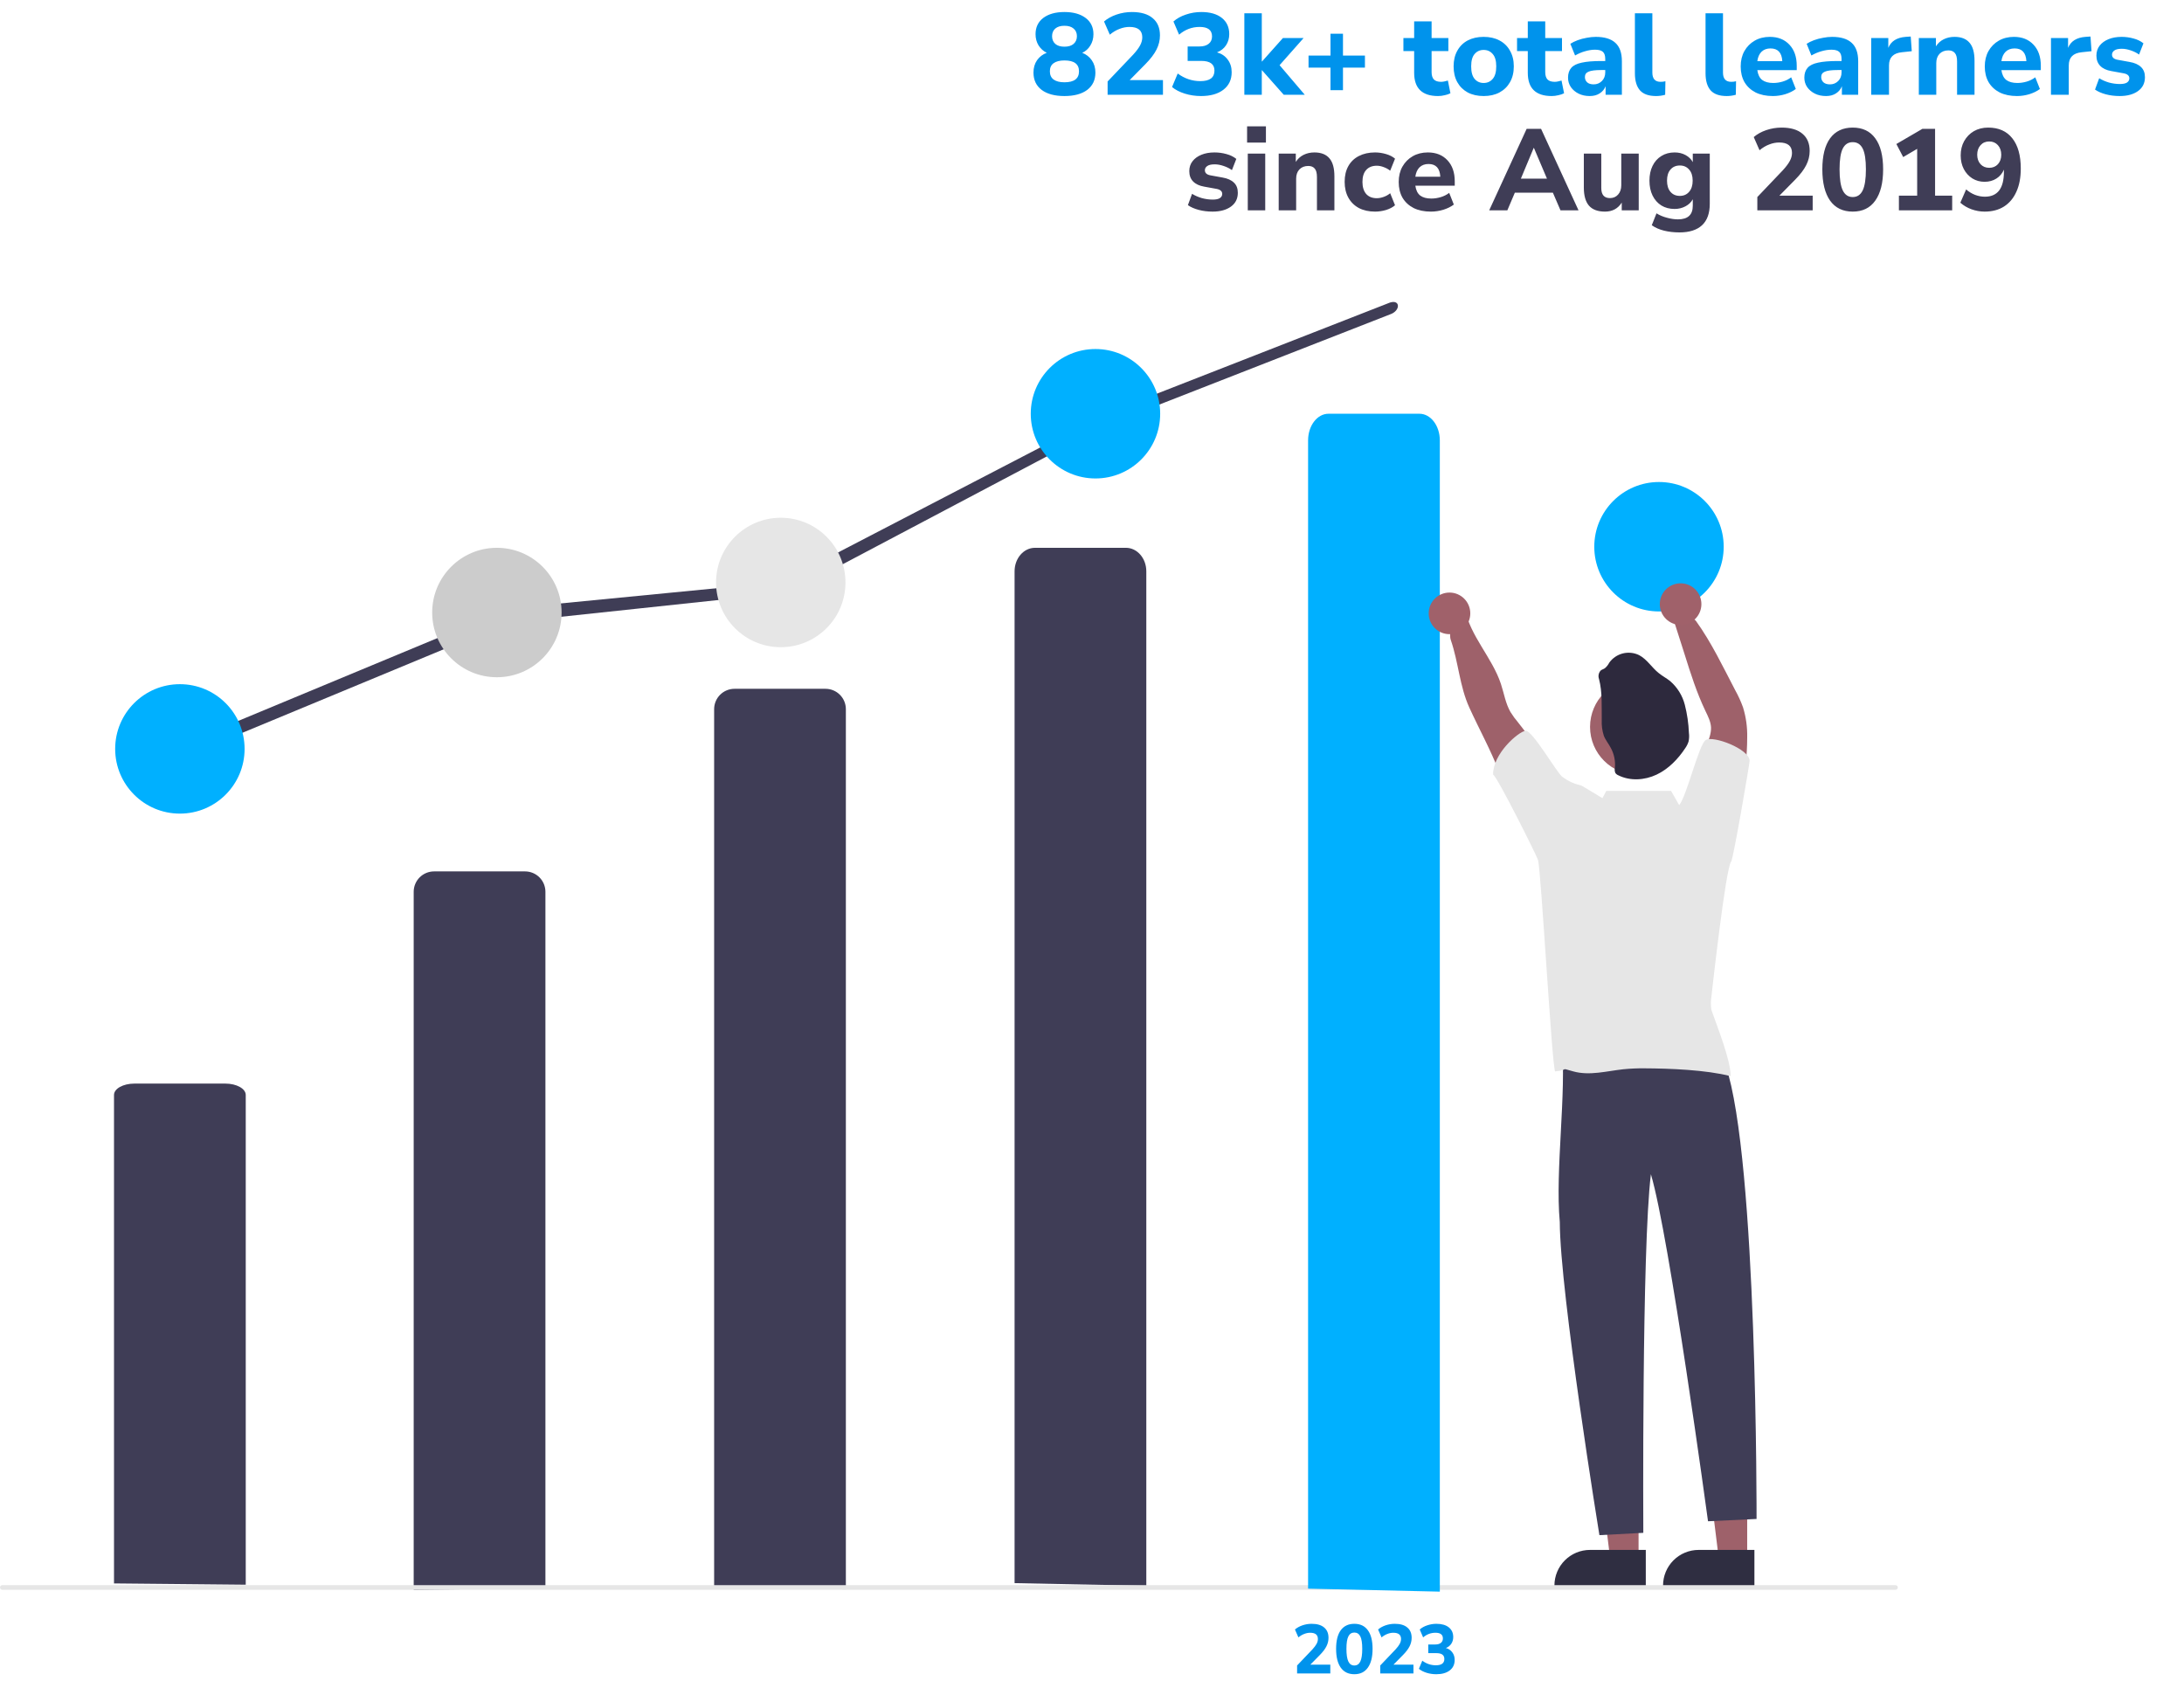
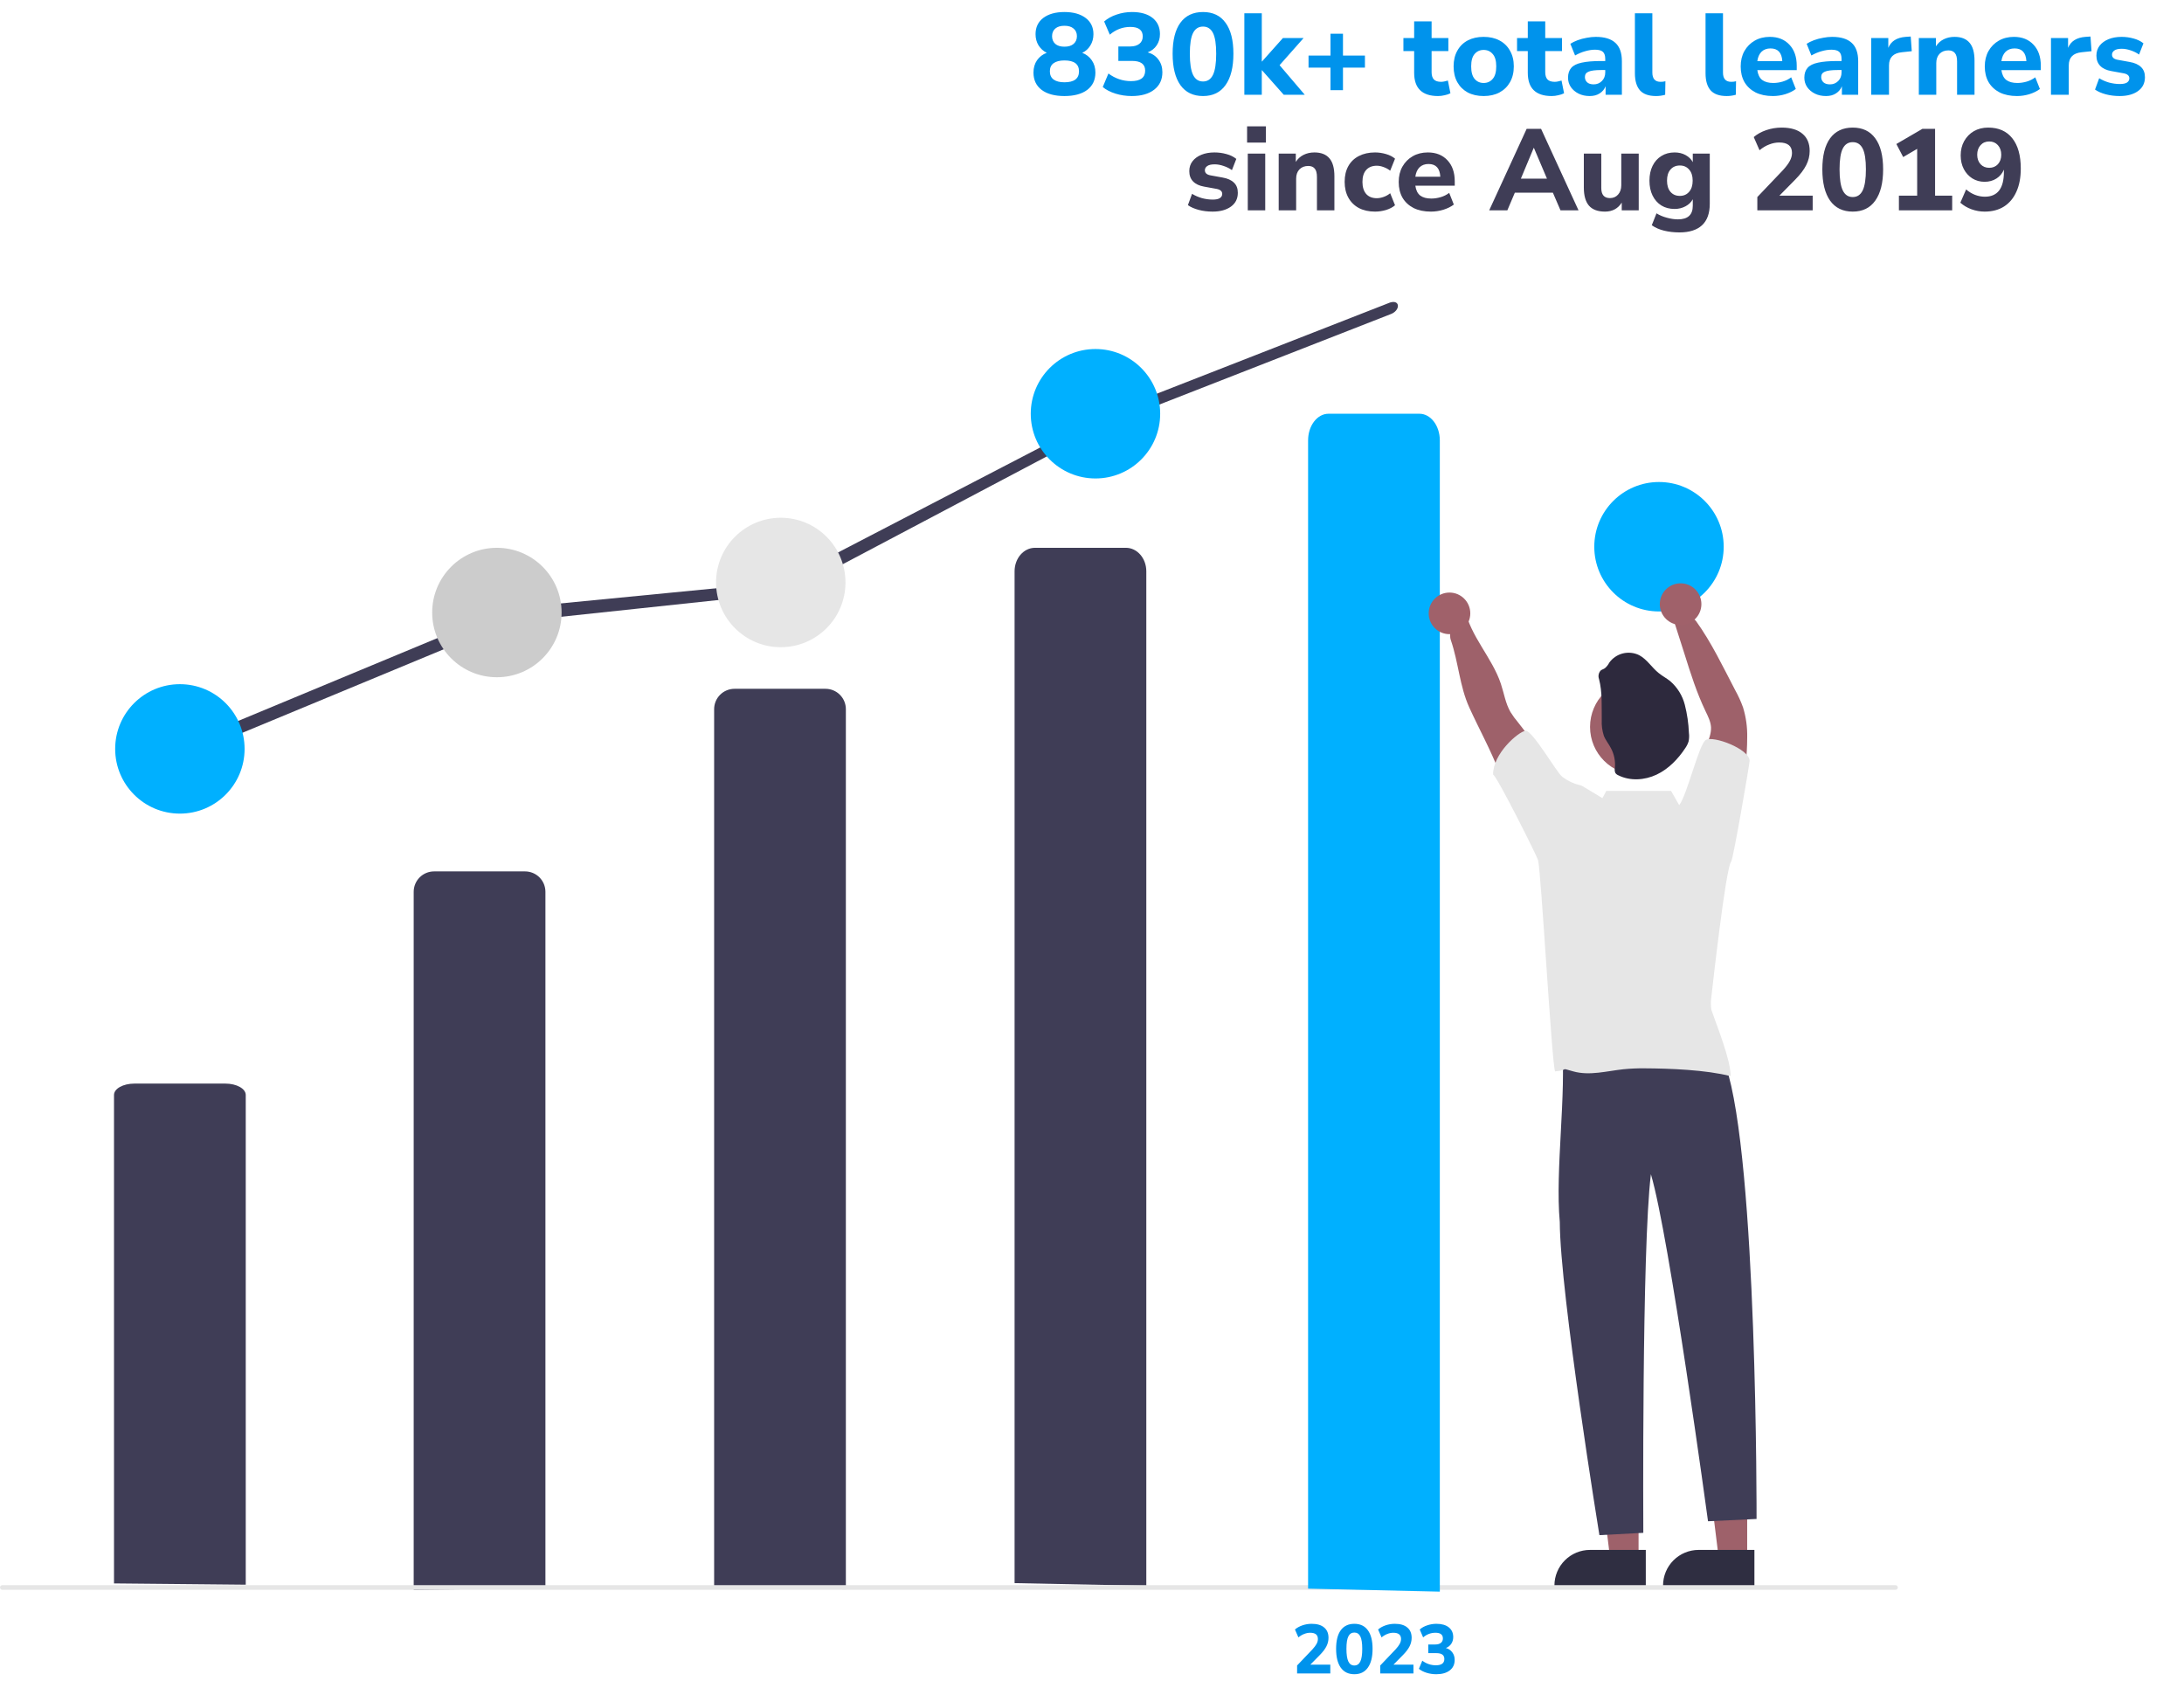
<svg xmlns="http://www.w3.org/2000/svg" width="945" height="733" viewBox="0 0 945 733" fill="none">
-   <path d="M460.574 41.55C456.374 41.55 453.091 40.667 450.724 38.9C448.358 37.1 447.174 34.6 447.174 31.4C447.174 29.333 447.691 27.55 448.724 26.05C449.791 24.55 451.191 23.483 452.924 22.85C451.458 22.117 450.274 21.05 449.374 19.65C448.508 18.217 448.074 16.6 448.074 14.8C448.074 11.8 449.191 9.45 451.424 7.75C453.691 6.05 456.741 5.2 460.574 5.2C464.408 5.2 467.458 6.05 469.724 7.75C471.991 9.45 473.124 11.8 473.124 14.8C473.124 16.633 472.674 18.267 471.774 19.7C470.908 21.133 469.741 22.183 468.274 22.85C470.008 23.517 471.391 24.6 472.424 26.1C473.458 27.6 473.974 29.367 473.974 31.4C473.974 34.6 472.791 37.1 470.424 38.9C468.058 40.667 464.774 41.55 460.574 41.55ZM460.574 20.2C462.274 20.2 463.591 19.8 464.524 19C465.491 18.167 465.974 17.05 465.974 15.65C465.974 14.25 465.491 13.15 464.524 12.35C463.591 11.55 462.274 11.15 460.574 11.15C458.874 11.15 457.558 11.55 456.624 12.35C455.691 13.15 455.224 14.25 455.224 15.65C455.224 17.05 455.691 18.167 456.624 19C457.558 19.8 458.874 20.2 460.574 20.2ZM460.574 35.6C464.774 35.6 466.874 34.017 466.874 30.85C466.874 27.717 464.774 26.15 460.574 26.15C458.541 26.15 456.974 26.55 455.874 27.35C454.808 28.117 454.274 29.283 454.274 30.85C454.274 32.417 454.808 33.6 455.874 34.4C456.974 35.2 458.541 35.6 460.574 35.6ZM479.255 41V35.25L490.305 23.65C491.705 22.117 492.705 20.783 493.305 19.65C493.938 18.483 494.255 17.317 494.255 16.15C494.255 13.15 492.405 11.65 488.705 11.65C487.271 11.65 485.838 11.933 484.405 12.5C482.971 13.033 481.571 13.867 480.205 15L477.705 9.3C479.171 8.033 480.971 7.033 483.105 6.3C485.271 5.567 487.488 5.2 489.755 5.2C493.688 5.2 496.688 6.083 498.755 7.85C500.855 9.583 501.905 12.067 501.905 15.3C501.905 17.433 501.405 19.483 500.405 21.45C499.438 23.383 497.838 25.483 495.605 27.75L488.805 34.65H503.205V41H479.255ZM519.685 41.55C517.218 41.55 514.868 41.2 512.635 40.5C510.402 39.8 508.568 38.85 507.135 37.65L509.585 31.8C512.552 34 515.818 35.1 519.385 35.1C523.452 35.1 525.485 33.583 525.485 30.55C525.485 27.75 523.585 26.35 519.785 26.35H513.885V20.1H519.035C520.702 20.1 522.018 19.717 522.985 18.95C523.952 18.183 524.435 17.117 524.435 15.75C524.435 13.017 522.652 11.65 519.085 11.65C515.752 11.65 512.785 12.767 510.185 15L507.735 9.3C509.202 8 511.002 7 513.135 6.3C515.268 5.567 517.485 5.2 519.785 5.2C523.585 5.2 526.552 6.05 528.685 7.75C530.818 9.45 531.885 11.783 531.885 14.75C531.885 16.583 531.418 18.2 530.485 19.6C529.552 21 528.252 22.017 526.585 22.65C528.585 23.217 530.135 24.267 531.235 25.8C532.368 27.3 532.935 29.117 532.935 31.25C532.935 34.45 531.752 36.967 529.385 38.8C527.018 40.633 523.785 41.55 519.685 41.55ZM538.416 41V5.75H545.966V26.6H546.066L555.116 16.45H564.066L553.666 28.2L564.566 41H555.466L546.066 30.4H545.966V41H538.416ZM575.696 39V29.25H566.196V24.05H575.696V14.6H581.096V24.05H590.596V29.25H581.096V39H575.696ZM622.243 41.55C615.343 41.55 611.893 38.2 611.893 31.5V22.1H607.243V16.45H611.893V9.25H619.443V16.45H626.693V22.1H619.443V31.2C619.443 32.6 619.76 33.65 620.393 34.35C621.06 35.05 622.11 35.4 623.543 35.4C623.976 35.4 624.426 35.35 624.893 35.25C625.393 35.15 625.926 35.017 626.493 34.85L627.593 40.35C626.893 40.717 626.06 41 625.093 41.2C624.126 41.433 623.176 41.55 622.243 41.55ZM641.964 41.55C639.33 41.55 637.03 41.033 635.064 40C633.13 38.933 631.63 37.45 630.564 35.55C629.497 33.617 628.964 31.333 628.964 28.7C628.964 26.1 629.497 23.85 630.564 21.95C631.63 20.017 633.13 18.533 635.064 17.5C637.03 16.467 639.33 15.95 641.964 15.95C644.597 15.95 646.88 16.467 648.814 17.5C650.78 18.533 652.297 20.017 653.364 21.95C654.464 23.85 655.014 26.1 655.014 28.7C655.014 31.333 654.464 33.617 653.364 35.55C652.297 37.45 650.78 38.933 648.814 40C646.88 41.033 644.597 41.55 641.964 41.55ZM641.964 35.9C643.564 35.9 644.864 35.317 645.864 34.15C646.897 32.983 647.414 31.167 647.414 28.7C647.414 26.267 646.897 24.483 645.864 23.35C644.864 22.183 643.564 21.6 641.964 21.6C640.364 21.6 639.064 22.183 638.064 23.35C637.064 24.483 636.564 26.267 636.564 28.7C636.564 31.167 637.064 32.983 638.064 34.15C639.064 35.317 640.364 35.9 641.964 35.9ZM671.413 41.55C664.513 41.55 661.063 38.2 661.063 31.5V22.1H656.413V16.45H661.063V9.25H668.613V16.45H675.863V22.1H668.613V31.2C668.613 32.6 668.93 33.65 669.563 34.35C670.23 35.05 671.28 35.4 672.713 35.4C673.146 35.4 673.596 35.35 674.063 35.25C674.563 35.15 675.096 35.017 675.663 34.85L676.763 40.35C676.063 40.717 675.23 41 674.263 41.2C673.296 41.433 672.346 41.55 671.413 41.55ZM687.878 41.55C686.044 41.55 684.428 41.2 683.028 40.5C681.628 39.8 680.511 38.85 679.678 37.65C678.878 36.45 678.478 35.1 678.478 33.6C678.478 31.833 678.944 30.417 679.878 29.35C680.811 28.283 682.328 27.533 684.428 27.1C686.528 26.633 689.311 26.4 692.778 26.4H694.578V25.55C694.578 24.083 694.244 23.05 693.578 22.45C692.911 21.817 691.778 21.5 690.178 21.5C688.844 21.5 687.428 21.717 685.928 22.15C684.461 22.55 682.994 23.167 681.528 24L679.478 18.95C680.344 18.383 681.394 17.867 682.628 17.4C683.894 16.933 685.211 16.583 686.578 16.35C687.944 16.083 689.244 15.95 690.478 15.95C694.278 15.95 697.111 16.817 698.978 18.55C700.844 20.25 701.778 22.9 701.778 26.5V41H694.728V37.3C694.228 38.6 693.378 39.633 692.178 40.4C691.011 41.167 689.578 41.55 687.878 41.55ZM689.578 36.5C690.978 36.5 692.161 36.017 693.128 35.05C694.094 34.083 694.578 32.833 694.578 31.3V30.3H692.828C690.261 30.3 688.444 30.533 687.378 31C686.311 31.433 685.778 32.2 685.778 33.3C685.778 34.233 686.094 35 686.728 35.6C687.394 36.2 688.344 36.5 689.578 36.5ZM716.56 41.55C713.393 41.55 711.076 40.733 709.61 39.1C708.143 37.433 707.41 34.967 707.41 31.7V5.75H714.96V31.4C714.96 34.067 716.143 35.4 718.51 35.4C718.876 35.4 719.226 35.383 719.56 35.35C719.926 35.317 720.276 35.25 720.61 35.15L720.51 41C719.243 41.367 717.926 41.55 716.56 41.55ZM747.126 41.55C743.96 41.55 741.643 40.733 740.176 39.1C738.71 37.433 737.976 34.967 737.976 31.7V5.75H745.526V31.4C745.526 34.067 746.71 35.4 749.076 35.4C749.443 35.4 749.793 35.383 750.126 35.35C750.493 35.317 750.843 35.25 751.176 35.15L751.076 41C749.81 41.367 748.493 41.55 747.126 41.55ZM767.132 41.55C764.232 41.55 761.732 41.033 759.632 40C757.566 38.933 755.966 37.45 754.832 35.55C753.732 33.617 753.182 31.35 753.182 28.75C753.182 26.217 753.716 24 754.782 22.1C755.882 20.167 757.366 18.667 759.232 17.6C761.132 16.5 763.316 15.95 765.782 15.95C769.349 15.95 772.182 17.083 774.282 19.35C776.382 21.583 777.432 24.617 777.432 28.45V30.35H760.382C760.649 32.283 761.349 33.7 762.482 34.6C763.649 35.467 765.249 35.9 767.282 35.9C768.616 35.9 769.966 35.7 771.332 35.3C772.699 34.9 773.932 34.283 775.032 33.45L777.032 38.5C775.799 39.433 774.282 40.183 772.482 40.75C770.716 41.283 768.932 41.55 767.132 41.55ZM766.082 20.95C764.482 20.95 763.182 21.433 762.182 22.4C761.216 23.367 760.616 24.717 760.382 26.45H771.182C770.982 22.783 769.282 20.95 766.082 20.95ZM790.124 41.55C788.29 41.55 786.674 41.2 785.274 40.5C783.874 39.8 782.757 38.85 781.924 37.65C781.124 36.45 780.724 35.1 780.724 33.6C780.724 31.833 781.19 30.417 782.124 29.35C783.057 28.283 784.574 27.533 786.674 27.1C788.774 26.633 791.557 26.4 795.024 26.4H796.824V25.55C796.824 24.083 796.49 23.05 795.824 22.45C795.157 21.817 794.024 21.5 792.424 21.5C791.09 21.5 789.674 21.717 788.174 22.15C786.707 22.55 785.24 23.167 783.774 24L781.724 18.95C782.59 18.383 783.64 17.867 784.874 17.4C786.14 16.933 787.457 16.583 788.824 16.35C790.19 16.083 791.49 15.95 792.724 15.95C796.524 15.95 799.357 16.817 801.224 18.55C803.09 20.25 804.024 22.9 804.024 26.5V41H796.974V37.3C796.474 38.6 795.624 39.633 794.424 40.4C793.257 41.167 791.824 41.55 790.124 41.55ZM791.824 36.5C793.224 36.5 794.407 36.017 795.374 35.05C796.34 34.083 796.824 32.833 796.824 31.3V30.3H795.074C792.507 30.3 790.69 30.533 789.624 31C788.557 31.433 788.024 32.2 788.024 33.3C788.024 34.233 788.34 35 788.974 35.6C789.64 36.2 790.59 36.5 791.824 36.5ZM809.656 41V16.45H817.056V20.7C818.223 17.833 820.723 16.25 824.556 15.95L826.756 15.8L827.206 22.15L822.956 22.6C819.223 22.967 817.356 24.867 817.356 28.3V41H809.656ZM830.261 41V16.45H837.661V20.05C838.495 18.717 839.611 17.7 841.011 17C842.411 16.3 843.978 15.95 845.711 15.95C848.611 15.95 850.778 16.8 852.211 18.5C853.645 20.167 854.361 22.75 854.361 26.25V41H846.811V26.6C846.811 24.9 846.495 23.683 845.861 22.95C845.228 22.183 844.295 21.8 843.061 21.8C841.461 21.8 840.178 22.3 839.211 23.3C838.278 24.3 837.811 25.633 837.811 27.3V41H830.261ZM872.748 41.55C869.848 41.55 867.348 41.033 865.248 40C863.181 38.933 861.581 37.45 860.448 35.55C859.348 33.617 858.798 31.35 858.798 28.75C858.798 26.217 859.331 24 860.398 22.1C861.498 20.167 862.981 18.667 864.848 17.6C866.748 16.5 868.931 15.95 871.398 15.95C874.964 15.95 877.798 17.083 879.898 19.35C881.998 21.583 883.048 24.617 883.048 28.45V30.35H865.998C866.264 32.283 866.964 33.7 868.098 34.6C869.264 35.467 870.864 35.9 872.898 35.9C874.231 35.9 875.581 35.7 876.948 35.3C878.314 34.9 879.548 34.283 880.648 33.45L882.648 38.5C881.414 39.433 879.898 40.183 878.098 40.75C876.331 41.283 874.548 41.55 872.748 41.55ZM871.698 20.95C870.098 20.95 868.798 21.433 867.798 22.4C866.831 23.367 866.231 24.717 865.998 26.45H876.798C876.598 22.783 874.898 20.95 871.698 20.95ZM887.439 41V16.45H894.839V20.7C896.006 17.833 898.506 16.25 902.339 15.95L904.539 15.8L904.989 22.15L900.739 22.6C897.006 22.967 895.139 24.867 895.139 28.3V41H887.439ZM917.2 41.55C915.034 41.55 913.017 41.3 911.15 40.8C909.284 40.3 907.734 39.617 906.5 38.75L908.3 33.85C909.534 34.617 910.934 35.233 912.5 35.7C914.1 36.133 915.684 36.35 917.25 36.35C918.65 36.35 919.684 36.133 920.35 35.7C921.017 35.233 921.35 34.633 921.35 33.9C921.35 32.733 920.5 32 918.8 31.7L913.55 30.75C911.45 30.383 909.85 29.633 908.75 28.5C907.65 27.367 907.1 25.883 907.1 24.05C907.1 22.383 907.567 20.95 908.5 19.75C909.434 18.55 910.717 17.617 912.35 16.95C913.984 16.283 915.867 15.95 918 15.95C919.767 15.95 921.484 16.183 923.15 16.65C924.817 17.083 926.25 17.783 927.45 18.75L925.55 23.6C924.55 22.867 923.35 22.267 921.95 21.8C920.584 21.333 919.3 21.1 918.1 21.1C916.6 21.1 915.517 21.35 914.85 21.85C914.184 22.317 913.85 22.917 913.85 23.65C913.85 24.817 914.634 25.55 916.2 25.85L921.45 26.8C923.617 27.167 925.267 27.9 926.4 29C927.534 30.067 928.1 31.533 928.1 33.4C928.1 35.967 927.1 37.967 925.1 39.4C923.1 40.833 920.467 41.55 917.2 41.55Z" fill="#0093EC" />
+   <path d="M460.574 41.55C456.374 41.55 453.091 40.667 450.724 38.9C448.358 37.1 447.174 34.6 447.174 31.4C447.174 29.333 447.691 27.55 448.724 26.05C449.791 24.55 451.191 23.483 452.924 22.85C451.458 22.117 450.274 21.05 449.374 19.65C448.508 18.217 448.074 16.6 448.074 14.8C448.074 11.8 449.191 9.45 451.424 7.75C453.691 6.05 456.741 5.2 460.574 5.2C464.408 5.2 467.458 6.05 469.724 7.75C471.991 9.45 473.124 11.8 473.124 14.8C473.124 16.633 472.674 18.267 471.774 19.7C470.908 21.133 469.741 22.183 468.274 22.85C470.008 23.517 471.391 24.6 472.424 26.1C473.458 27.6 473.974 29.367 473.974 31.4C473.974 34.6 472.791 37.1 470.424 38.9C468.058 40.667 464.774 41.55 460.574 41.55ZM460.574 20.2C462.274 20.2 463.591 19.8 464.524 19C465.491 18.167 465.974 17.05 465.974 15.65C465.974 14.25 465.491 13.15 464.524 12.35C463.591 11.55 462.274 11.15 460.574 11.15C458.874 11.15 457.558 11.55 456.624 12.35C455.691 13.15 455.224 14.25 455.224 15.65C455.224 17.05 455.691 18.167 456.624 19C457.558 19.8 458.874 20.2 460.574 20.2ZM460.574 35.6C464.774 35.6 466.874 34.017 466.874 30.85C466.874 27.717 464.774 26.15 460.574 26.15C458.541 26.15 456.974 26.55 455.874 27.35C454.808 28.117 454.274 29.283 454.274 30.85C454.274 32.417 454.808 33.6 455.874 34.4C456.974 35.2 458.541 35.6 460.574 35.6ZM489.705 41.55C487.238 41.55 484.888 41.2 482.655 40.5C480.421 39.8 478.588 38.85 477.155 37.65L479.605 31.8C482.571 34 485.838 35.1 489.405 35.1C493.471 35.1 495.505 33.583 495.505 30.55C495.505 27.75 493.605 26.35 489.805 26.35H483.905V20.1H489.055C490.721 20.1 492.038 19.717 493.005 18.95C493.971 18.183 494.455 17.117 494.455 15.75C494.455 13.017 492.671 11.65 489.105 11.65C485.771 11.65 482.805 12.767 480.205 15L477.755 9.3C479.221 8 481.021 7 483.155 6.3C485.288 5.567 487.505 5.2 489.805 5.2C493.605 5.2 496.571 6.05 498.705 7.75C500.838 9.45 501.905 11.783 501.905 14.75C501.905 16.583 501.438 18.2 500.505 19.6C499.571 21 498.271 22.017 496.605 22.65C498.605 23.217 500.155 24.267 501.255 25.8C502.388 27.3 502.955 29.117 502.955 31.25C502.955 34.45 501.771 36.967 499.405 38.8C497.038 40.633 493.805 41.55 489.705 41.55ZM520.535 41.55C516.268 41.55 513.002 39.967 510.735 36.8C508.502 33.633 507.385 29.117 507.385 23.25C507.385 17.383 508.502 12.917 510.735 9.85C513.002 6.75 516.268 5.2 520.535 5.2C524.802 5.2 528.052 6.75 530.285 9.85C532.552 12.917 533.685 17.383 533.685 23.25C533.685 29.117 532.552 33.633 530.285 36.8C528.052 39.967 524.802 41.55 520.535 41.55ZM520.535 35.25C522.468 35.25 523.902 34.3 524.835 32.4C525.768 30.467 526.235 27.417 526.235 23.25C526.235 19.083 525.768 16.083 524.835 14.25C523.902 12.417 522.468 11.5 520.535 11.5C518.602 11.5 517.168 12.417 516.235 14.25C515.302 16.083 514.835 19.083 514.835 23.25C514.835 27.417 515.302 30.467 516.235 32.4C517.168 34.3 518.602 35.25 520.535 35.25ZM538.416 41V5.75H545.966V26.6H546.066L555.116 16.45H564.066L553.666 28.2L564.566 41H555.466L546.066 30.4H545.966V41H538.416ZM575.696 39V29.25H566.196V24.05H575.696V14.6H581.096V24.05H590.596V29.25H581.096V39H575.696ZM622.243 41.55C615.343 41.55 611.893 38.2 611.893 31.5V22.1H607.243V16.45H611.893V9.25H619.443V16.45H626.693V22.1H619.443V31.2C619.443 32.6 619.76 33.65 620.393 34.35C621.06 35.05 622.11 35.4 623.543 35.4C623.976 35.4 624.426 35.35 624.893 35.25C625.393 35.15 625.926 35.017 626.493 34.85L627.593 40.35C626.893 40.717 626.06 41 625.093 41.2C624.126 41.433 623.176 41.55 622.243 41.55ZM641.964 41.55C639.33 41.55 637.03 41.033 635.064 40C633.13 38.933 631.63 37.45 630.564 35.55C629.497 33.617 628.964 31.333 628.964 28.7C628.964 26.1 629.497 23.85 630.564 21.95C631.63 20.017 633.13 18.533 635.064 17.5C637.03 16.467 639.33 15.95 641.964 15.95C644.597 15.95 646.88 16.467 648.814 17.5C650.78 18.533 652.297 20.017 653.364 21.95C654.464 23.85 655.014 26.1 655.014 28.7C655.014 31.333 654.464 33.617 653.364 35.55C652.297 37.45 650.78 38.933 648.814 40C646.88 41.033 644.597 41.55 641.964 41.55ZM641.964 35.9C643.564 35.9 644.864 35.317 645.864 34.15C646.897 32.983 647.414 31.167 647.414 28.7C647.414 26.267 646.897 24.483 645.864 23.35C644.864 22.183 643.564 21.6 641.964 21.6C640.364 21.6 639.064 22.183 638.064 23.35C637.064 24.483 636.564 26.267 636.564 28.7C636.564 31.167 637.064 32.983 638.064 34.15C639.064 35.317 640.364 35.9 641.964 35.9ZM671.413 41.55C664.513 41.55 661.063 38.2 661.063 31.5V22.1H656.413V16.45H661.063V9.25H668.613V16.45H675.863V22.1H668.613V31.2C668.613 32.6 668.93 33.65 669.563 34.35C670.23 35.05 671.28 35.4 672.713 35.4C673.146 35.4 673.596 35.35 674.063 35.25C674.563 35.15 675.096 35.017 675.663 34.85L676.763 40.35C676.063 40.717 675.23 41 674.263 41.2C673.296 41.433 672.346 41.55 671.413 41.55ZM687.878 41.55C686.044 41.55 684.428 41.2 683.028 40.5C681.628 39.8 680.511 38.85 679.678 37.65C678.878 36.45 678.478 35.1 678.478 33.6C678.478 31.833 678.944 30.417 679.878 29.35C680.811 28.283 682.328 27.533 684.428 27.1C686.528 26.633 689.311 26.4 692.778 26.4H694.578V25.55C694.578 24.083 694.244 23.05 693.578 22.45C692.911 21.817 691.778 21.5 690.178 21.5C688.844 21.5 687.428 21.717 685.928 22.15C684.461 22.55 682.994 23.167 681.528 24L679.478 18.95C680.344 18.383 681.394 17.867 682.628 17.4C683.894 16.933 685.211 16.583 686.578 16.35C687.944 16.083 689.244 15.95 690.478 15.95C694.278 15.95 697.111 16.817 698.978 18.55C700.844 20.25 701.778 22.9 701.778 26.5V41H694.728V37.3C694.228 38.6 693.378 39.633 692.178 40.4C691.011 41.167 689.578 41.55 687.878 41.55ZM689.578 36.5C690.978 36.5 692.161 36.017 693.128 35.05C694.094 34.083 694.578 32.833 694.578 31.3V30.3H692.828C690.261 30.3 688.444 30.533 687.378 31C686.311 31.433 685.778 32.2 685.778 33.3C685.778 34.233 686.094 35 686.728 35.6C687.394 36.2 688.344 36.5 689.578 36.5ZM716.56 41.55C713.393 41.55 711.076 40.733 709.61 39.1C708.143 37.433 707.41 34.967 707.41 31.7V5.75H714.96V31.4C714.96 34.067 716.143 35.4 718.51 35.4C718.876 35.4 719.226 35.383 719.56 35.35C719.926 35.317 720.276 35.25 720.61 35.15L720.51 41C719.243 41.367 717.926 41.55 716.56 41.55ZM747.126 41.55C743.96 41.55 741.643 40.733 740.176 39.1C738.71 37.433 737.976 34.967 737.976 31.7V5.75H745.526V31.4C745.526 34.067 746.71 35.4 749.076 35.4C749.443 35.4 749.793 35.383 750.126 35.35C750.493 35.317 750.843 35.25 751.176 35.15L751.076 41C749.81 41.367 748.493 41.55 747.126 41.55ZM767.132 41.55C764.232 41.55 761.732 41.033 759.632 40C757.566 38.933 755.966 37.45 754.832 35.55C753.732 33.617 753.182 31.35 753.182 28.75C753.182 26.217 753.716 24 754.782 22.1C755.882 20.167 757.366 18.667 759.232 17.6C761.132 16.5 763.316 15.95 765.782 15.95C769.349 15.95 772.182 17.083 774.282 19.35C776.382 21.583 777.432 24.617 777.432 28.45V30.35H760.382C760.649 32.283 761.349 33.7 762.482 34.6C763.649 35.467 765.249 35.9 767.282 35.9C768.616 35.9 769.966 35.7 771.332 35.3C772.699 34.9 773.932 34.283 775.032 33.45L777.032 38.5C775.799 39.433 774.282 40.183 772.482 40.75C770.716 41.283 768.932 41.55 767.132 41.55ZM766.082 20.95C764.482 20.95 763.182 21.433 762.182 22.4C761.216 23.367 760.616 24.717 760.382 26.45H771.182C770.982 22.783 769.282 20.95 766.082 20.95ZM790.124 41.55C788.29 41.55 786.674 41.2 785.274 40.5C783.874 39.8 782.757 38.85 781.924 37.65C781.124 36.45 780.724 35.1 780.724 33.6C780.724 31.833 781.19 30.417 782.124 29.35C783.057 28.283 784.574 27.533 786.674 27.1C788.774 26.633 791.557 26.4 795.024 26.4H796.824V25.55C796.824 24.083 796.49 23.05 795.824 22.45C795.157 21.817 794.024 21.5 792.424 21.5C791.09 21.5 789.674 21.717 788.174 22.15C786.707 22.55 785.24 23.167 783.774 24L781.724 18.95C782.59 18.383 783.64 17.867 784.874 17.4C786.14 16.933 787.457 16.583 788.824 16.35C790.19 16.083 791.49 15.95 792.724 15.95C796.524 15.95 799.357 16.817 801.224 18.55C803.09 20.25 804.024 22.9 804.024 26.5V41H796.974V37.3C796.474 38.6 795.624 39.633 794.424 40.4C793.257 41.167 791.824 41.55 790.124 41.55ZM791.824 36.5C793.224 36.5 794.407 36.017 795.374 35.05C796.34 34.083 796.824 32.833 796.824 31.3V30.3H795.074C792.507 30.3 790.69 30.533 789.624 31C788.557 31.433 788.024 32.2 788.024 33.3C788.024 34.233 788.34 35 788.974 35.6C789.64 36.2 790.59 36.5 791.824 36.5ZM809.656 41V16.45H817.056V20.7C818.223 17.833 820.723 16.25 824.556 15.95L826.756 15.8L827.206 22.15L822.956 22.6C819.223 22.967 817.356 24.867 817.356 28.3V41H809.656ZM830.261 41V16.45H837.661V20.05C838.495 18.717 839.611 17.7 841.011 17C842.411 16.3 843.978 15.95 845.711 15.95C848.611 15.95 850.778 16.8 852.211 18.5C853.645 20.167 854.361 22.75 854.361 26.25V41H846.811V26.6C846.811 24.9 846.495 23.683 845.861 22.95C845.228 22.183 844.295 21.8 843.061 21.8C841.461 21.8 840.178 22.3 839.211 23.3C838.278 24.3 837.811 25.633 837.811 27.3V41H830.261ZM872.748 41.55C869.848 41.55 867.348 41.033 865.248 40C863.181 38.933 861.581 37.45 860.448 35.55C859.348 33.617 858.798 31.35 858.798 28.75C858.798 26.217 859.331 24 860.398 22.1C861.498 20.167 862.981 18.667 864.848 17.6C866.748 16.5 868.931 15.95 871.398 15.95C874.964 15.95 877.798 17.083 879.898 19.35C881.998 21.583 883.048 24.617 883.048 28.45V30.35H865.998C866.264 32.283 866.964 33.7 868.098 34.6C869.264 35.467 870.864 35.9 872.898 35.9C874.231 35.9 875.581 35.7 876.948 35.3C878.314 34.9 879.548 34.283 880.648 33.45L882.648 38.5C881.414 39.433 879.898 40.183 878.098 40.75C876.331 41.283 874.548 41.55 872.748 41.55ZM871.698 20.95C870.098 20.95 868.798 21.433 867.798 22.4C866.831 23.367 866.231 24.717 865.998 26.45H876.798C876.598 22.783 874.898 20.95 871.698 20.95ZM887.439 41V16.45H894.839V20.7C896.006 17.833 898.506 16.25 902.339 15.95L904.539 15.8L904.989 22.15L900.739 22.6C897.006 22.967 895.139 24.867 895.139 28.3V41H887.439ZM917.2 41.55C915.034 41.55 913.017 41.3 911.15 40.8C909.284 40.3 907.734 39.617 906.5 38.75L908.3 33.85C909.534 34.617 910.934 35.233 912.5 35.7C914.1 36.133 915.684 36.35 917.25 36.35C918.65 36.35 919.684 36.133 920.35 35.7C921.017 35.233 921.35 34.633 921.35 33.9C921.35 32.733 920.5 32 918.8 31.7L913.55 30.75C911.45 30.383 909.85 29.633 908.75 28.5C907.65 27.367 907.1 25.883 907.1 24.05C907.1 22.383 907.567 20.95 908.5 19.75C909.434 18.55 910.717 17.617 912.35 16.95C913.984 16.283 915.867 15.95 918 15.95C919.767 15.95 921.484 16.183 923.15 16.65C924.817 17.083 926.25 17.783 927.45 18.75L925.55 23.6C924.55 22.867 923.35 22.267 921.95 21.8C920.584 21.333 919.3 21.1 918.1 21.1C916.6 21.1 915.517 21.35 914.85 21.85C914.184 22.317 913.85 22.917 913.85 23.65C913.85 24.817 914.634 25.55 916.2 25.85L921.45 26.8C923.617 27.167 925.267 27.9 926.4 29C927.534 30.067 928.1 31.533 928.1 33.4C928.1 35.967 927.1 37.967 925.1 39.4C923.1 40.833 920.467 41.55 917.2 41.55Z" fill="#0093EC" />
  <path d="M524.696 91.55C522.529 91.55 520.512 91.3 518.646 90.8C516.779 90.3 515.229 89.617 513.996 88.75L515.796 83.85C517.029 84.617 518.429 85.233 519.996 85.7C521.596 86.133 523.179 86.35 524.746 86.35C526.146 86.35 527.179 86.133 527.846 85.7C528.512 85.233 528.846 84.633 528.846 83.9C528.846 82.733 527.996 82 526.296 81.7L521.046 80.75C518.946 80.383 517.346 79.633 516.246 78.5C515.146 77.367 514.596 75.883 514.596 74.05C514.596 72.383 515.062 70.95 515.996 69.75C516.929 68.55 518.212 67.617 519.846 66.95C521.479 66.283 523.362 65.95 525.496 65.95C527.262 65.95 528.979 66.183 530.646 66.65C532.312 67.083 533.746 67.783 534.946 68.75L533.046 73.6C532.046 72.867 530.846 72.267 529.446 71.8C528.079 71.333 526.796 71.1 525.596 71.1C524.096 71.1 523.012 71.35 522.346 71.85C521.679 72.317 521.346 72.917 521.346 73.65C521.346 74.817 522.129 75.55 523.696 75.85L528.946 76.8C531.112 77.167 532.762 77.9 533.896 79C535.029 80.067 535.596 81.533 535.596 83.4C535.596 85.967 534.596 87.967 532.596 89.4C530.596 90.833 527.962 91.55 524.696 91.55ZM539.605 61.7V54.65H547.755V61.7H539.605ZM539.905 91V66.45H547.455V91H539.905ZM553.284 91V66.45H560.684V70.05C561.517 68.717 562.634 67.7 564.034 67C565.434 66.3 567 65.95 568.734 65.95C571.634 65.95 573.8 66.8 575.234 68.5C576.667 70.167 577.384 72.75 577.384 76.25V91H569.834V76.6C569.834 74.9 569.517 73.683 568.884 72.95C568.25 72.183 567.317 71.8 566.084 71.8C564.484 71.8 563.2 72.3 562.234 73.3C561.3 74.3 560.834 75.633 560.834 77.3V91H553.284ZM594.97 91.55C592.303 91.55 589.97 91.033 587.97 90C586.003 88.933 584.487 87.433 583.42 85.5C582.353 83.567 581.82 81.283 581.82 78.65C581.82 76.017 582.353 73.75 583.42 71.85C584.487 69.95 586.003 68.5 587.97 67.5C589.97 66.467 592.303 65.95 594.97 65.95C596.537 65.95 598.12 66.183 599.72 66.65C601.32 67.117 602.62 67.783 603.62 68.65L601.52 73.85C600.687 73.183 599.753 72.667 598.72 72.3C597.687 71.9 596.687 71.7 595.72 71.7C593.753 71.7 592.22 72.317 591.12 73.55C590.053 74.75 589.52 76.467 589.52 78.7C589.52 80.9 590.053 82.633 591.12 83.9C592.22 85.133 593.753 85.75 595.72 85.75C596.653 85.75 597.637 85.567 598.67 85.2C599.737 84.833 600.687 84.3 601.52 83.6L603.62 88.8C602.62 89.667 601.32 90.35 599.72 90.85C598.12 91.317 596.537 91.55 594.97 91.55ZM619.159 91.55C616.259 91.55 613.759 91.033 611.659 90C609.592 88.933 607.992 87.45 606.859 85.55C605.759 83.617 605.209 81.35 605.209 78.75C605.209 76.217 605.742 74 606.809 72.1C607.909 70.167 609.392 68.667 611.259 67.6C613.159 66.5 615.342 65.95 617.809 65.95C621.375 65.95 624.209 67.083 626.309 69.35C628.409 71.583 629.459 74.617 629.459 78.45V80.35H612.409C612.675 82.283 613.375 83.7 614.509 84.6C615.675 85.467 617.275 85.9 619.309 85.9C620.642 85.9 621.992 85.7 623.359 85.3C624.725 84.9 625.959 84.283 627.059 83.45L629.059 88.5C627.825 89.433 626.309 90.183 624.509 90.75C622.742 91.283 620.959 91.55 619.159 91.55ZM618.109 70.95C616.509 70.95 615.209 71.433 614.209 72.4C613.242 73.367 612.642 74.717 612.409 76.45H623.209C623.009 72.783 621.309 70.95 618.109 70.95ZM644.366 91L660.566 55.75H666.816L683.016 91H675.216L671.916 83.35H655.466L652.216 91H644.366ZM663.616 64L658.066 77.3H669.366L663.716 64H663.616ZM694.463 91.55C691.329 91.55 689.013 90.683 687.513 88.95C686.046 87.217 685.313 84.617 685.313 81.15V66.45H692.863V81.35C692.863 84.25 694.113 85.7 696.613 85.7C698.046 85.7 699.213 85.2 700.113 84.2C701.046 83.167 701.513 81.817 701.513 80.15V66.45H709.063V91H701.713V87.65C700.079 90.25 697.663 91.55 694.463 91.55ZM726.705 100.55C724.338 100.55 722.122 100.3 720.055 99.8C718.022 99.3 716.238 98.517 714.705 97.45L716.755 92.3C718.088 93.133 719.588 93.767 721.255 94.2C722.955 94.667 724.555 94.9 726.055 94.9C730.322 94.9 732.455 92.933 732.455 89V86.2C731.788 87.467 730.738 88.483 729.305 89.25C727.872 90.017 726.305 90.4 724.605 90.4C722.405 90.4 720.488 89.9 718.855 88.9C717.222 87.867 715.955 86.433 715.055 84.6C714.155 82.767 713.705 80.617 713.705 78.15C713.705 75.717 714.155 73.583 715.055 71.75C715.955 69.917 717.222 68.5 718.855 67.5C720.488 66.467 722.405 65.95 724.605 65.95C726.372 65.95 727.955 66.333 729.355 67.1C730.755 67.867 731.788 68.883 732.455 70.15V66.45H739.805V88.15C739.805 92.283 738.688 95.383 736.455 97.45C734.222 99.517 730.972 100.55 726.705 100.55ZM726.855 84.75C728.522 84.75 729.855 84.167 730.855 83C731.888 81.833 732.405 80.217 732.405 78.15C732.405 76.083 731.888 74.483 730.855 73.35C729.855 72.183 728.522 71.6 726.855 71.6C725.155 71.6 723.805 72.183 722.805 73.35C721.805 74.483 721.305 76.083 721.305 78.15C721.305 80.217 721.805 81.833 722.805 83C723.805 84.167 725.155 84.75 726.855 84.75ZM760.383 91V85.25L771.433 73.65C772.833 72.117 773.833 70.783 774.433 69.65C775.066 68.483 775.383 67.317 775.383 66.15C775.383 63.15 773.533 61.65 769.833 61.65C768.399 61.65 766.966 61.933 765.533 62.5C764.099 63.033 762.699 63.867 761.333 65L758.833 59.3C760.299 58.033 762.099 57.033 764.233 56.3C766.399 55.567 768.616 55.2 770.883 55.2C774.816 55.2 777.816 56.083 779.883 57.85C781.983 59.583 783.033 62.067 783.033 65.3C783.033 67.433 782.533 69.483 781.533 71.45C780.566 73.383 778.966 75.483 776.733 77.75L769.933 84.65H784.333V91H760.383ZM801.663 91.55C797.396 91.55 794.13 89.967 791.863 86.8C789.63 83.633 788.513 79.117 788.513 73.25C788.513 67.383 789.63 62.917 791.863 59.85C794.13 56.75 797.396 55.2 801.663 55.2C805.93 55.2 809.18 56.75 811.413 59.85C813.68 62.917 814.813 67.383 814.813 73.25C814.813 79.117 813.68 83.633 811.413 86.8C809.18 89.967 805.93 91.55 801.663 91.55ZM801.663 85.25C803.596 85.25 805.03 84.3 805.963 82.4C806.896 80.467 807.363 77.417 807.363 73.25C807.363 69.083 806.896 66.083 805.963 64.25C805.03 62.417 803.596 61.5 801.663 61.5C799.73 61.5 798.296 62.417 797.363 64.25C796.43 66.083 795.963 69.083 795.963 73.25C795.963 77.417 796.43 80.467 797.363 82.4C798.296 84.3 799.73 85.25 801.663 85.25ZM821.644 91V84.65H829.544V64.4L823.494 67.95L820.544 62.3L831.794 55.75H837.294V84.65H844.694V91H821.644ZM858.724 91.55C856.824 91.55 854.941 91.217 853.074 90.55C851.241 89.883 849.624 88.933 848.224 87.7L850.724 81.95C851.924 82.983 853.207 83.767 854.574 84.3C855.974 84.833 857.391 85.1 858.824 85.1C864.324 85.1 867.074 81.517 867.074 74.35V73.4C866.374 75.033 865.291 76.317 863.824 77.25C862.357 78.183 860.657 78.65 858.724 78.65C856.757 78.65 854.991 78.167 853.424 77.2C851.857 76.2 850.624 74.85 849.724 73.15C848.824 71.417 848.374 69.45 848.374 67.25C848.374 64.917 848.874 62.85 849.874 61.05C850.907 59.217 852.307 57.783 854.074 56.75C855.874 55.717 857.941 55.2 860.274 55.2C864.807 55.2 868.291 56.75 870.724 59.85C873.157 62.917 874.374 67.267 874.374 72.9C874.374 76.833 873.741 80.183 872.474 82.95C871.241 85.717 869.457 87.85 867.124 89.35C864.791 90.817 861.991 91.55 858.724 91.55ZM860.724 72.6C862.257 72.6 863.507 72.083 864.474 71.05C865.441 69.983 865.924 68.617 865.924 66.95C865.924 65.25 865.441 63.867 864.474 62.8C863.507 61.733 862.257 61.2 860.724 61.2C859.191 61.2 857.941 61.733 856.974 62.8C856.007 63.867 855.524 65.25 855.524 66.95C855.524 68.617 856.007 69.983 856.974 71.05C857.941 72.083 859.191 72.6 860.724 72.6Z" fill="#3F3D56" />
  <path d="M561.243 724V720.55L567.873 713.59C568.713 712.67 569.313 711.87 569.673 711.19C570.053 710.49 570.243 709.79 570.243 709.09C570.243 707.29 569.133 706.39 566.913 706.39C566.053 706.39 565.193 706.56 564.333 706.9C563.473 707.22 562.633 707.72 561.813 708.4L560.313 704.98C561.193 704.22 562.273 703.62 563.553 703.18C564.853 702.74 566.183 702.52 567.543 702.52C569.903 702.52 571.703 703.05 572.943 704.11C574.203 705.15 574.833 706.64 574.833 708.58C574.833 709.86 574.533 711.09 573.933 712.27C573.353 713.43 572.393 714.69 571.053 716.05L566.973 720.19H575.613V724H561.243ZM586.012 724.33C583.452 724.33 581.492 723.38 580.132 721.48C578.792 719.58 578.122 716.87 578.122 713.35C578.122 709.83 578.792 707.15 580.132 705.31C581.492 703.45 583.452 702.52 586.012 702.52C588.572 702.52 590.522 703.45 591.862 705.31C593.222 707.15 593.902 709.83 593.902 713.35C593.902 716.87 593.222 719.58 591.862 721.48C590.522 723.38 588.572 724.33 586.012 724.33ZM586.012 720.55C587.172 720.55 588.032 719.98 588.592 718.84C589.152 717.68 589.432 715.85 589.432 713.35C589.432 710.85 589.152 709.05 588.592 707.95C588.032 706.85 587.172 706.3 586.012 706.3C584.852 706.3 583.992 706.85 583.432 707.95C582.872 709.05 582.592 710.85 582.592 713.35C582.592 715.85 582.872 717.68 583.432 718.84C583.992 719.98 584.852 720.55 586.012 720.55ZM597.22 724V720.55L603.85 713.59C604.69 712.67 605.29 711.87 605.65 711.19C606.03 710.49 606.22 709.79 606.22 709.09C606.22 707.29 605.11 706.39 602.89 706.39C602.03 706.39 601.17 706.56 600.31 706.9C599.45 707.22 598.61 707.72 597.79 708.4L596.29 704.98C597.17 704.22 598.25 703.62 599.53 703.18C600.83 702.74 602.16 702.52 603.52 702.52C605.88 702.52 607.68 703.05 608.92 704.11C610.18 705.15 610.81 706.64 610.81 708.58C610.81 709.86 610.51 711.09 609.91 712.27C609.33 713.43 608.37 714.69 607.03 716.05L602.95 720.19H611.59V724H597.22ZM621.478 724.33C619.998 724.33 618.588 724.12 617.248 723.7C615.908 723.28 614.808 722.71 613.948 721.99L615.418 718.48C617.198 719.8 619.158 720.46 621.298 720.46C623.738 720.46 624.958 719.55 624.958 717.73C624.958 716.05 623.818 715.21 621.538 715.21H617.998V711.46H621.088C622.088 711.46 622.878 711.23 623.458 710.77C624.038 710.31 624.328 709.67 624.328 708.85C624.328 707.21 623.258 706.39 621.118 706.39C619.118 706.39 617.338 707.06 615.778 708.4L614.308 704.98C615.188 704.2 616.268 703.6 617.548 703.18C618.828 702.74 620.158 702.52 621.538 702.52C623.818 702.52 625.598 703.03 626.878 704.05C628.158 705.07 628.798 706.47 628.798 708.25C628.798 709.35 628.518 710.32 627.958 711.16C627.398 712 626.618 712.61 625.618 712.99C626.818 713.33 627.748 713.96 628.408 714.88C629.088 715.78 629.428 716.87 629.428 718.15C629.428 720.07 628.718 721.58 627.298 722.68C625.878 723.78 623.938 724.33 621.478 724.33Z" fill="#0093EC" />
  <path d="M755.994 674.556L743.734 674.555L737.902 627.268H755.996L755.994 674.556Z" fill="#9E616A" />
  <path d="M759.121 686.44L719.59 686.438V685.938C719.59 681.858 721.211 677.944 724.097 675.059C726.982 672.174 730.896 670.552 734.976 670.552H734.977L759.121 670.553L759.121 686.44Z" fill="#2F2E41" />
  <path d="M708.994 674.556L696.734 674.555L690.902 627.268H708.996L708.994 674.556Z" fill="#9E616A" />
  <path d="M712.121 686.44L672.59 686.438V685.938C672.59 681.858 674.211 677.944 677.097 675.059C679.982 672.174 683.896 670.552 687.976 670.552H687.977L712.121 670.553L712.121 686.44Z" fill="#2F2E41" />
  <path d="M309 686.63V306.82C309 304.481 309.929 302.237 311.583 300.583C313.237 298.929 315.481 298 317.82 298H357.18C359.519 298 361.763 298.929 363.417 300.583C365.071 302.237 366 304.481 366 306.82V687.62L309 686.63Z" fill="#3F3D56" />
  <path d="M179 687.82V385.82C179 383.481 179.929 381.237 181.583 379.583C183.237 377.929 185.481 377 187.82 377H227.18C229.519 377 231.763 377.929 233.417 379.583C235.071 381.237 236 383.481 236 385.82V687.17L179 687.82Z" fill="#3F3D56" />
  <path d="M80.391 327.259C79.811 327.258 79.245 327.091 78.758 326.775C78.272 326.46 77.888 326.01 77.652 325.481C77.416 324.952 77.338 324.366 77.428 323.794C77.518 323.222 77.771 322.687 78.158 322.256L220.06 263.259L338.06 251.759L477.702 179.259L601.484 130.877C606 129.5 606 134.5 601.484 136.006L477.702 184.382L341.502 256.323L220.06 269.259L82.625 326.261C82.344 326.575 82 326.827 81.615 326.999C81.23 327.171 80.812 327.259 80.391 327.259Z" fill="#3F3D56" />
  <path d="M77.832 352C93.296 352 105.832 339.464 105.832 324C105.832 308.536 93.296 296 77.832 296C62.368 296 49.832 308.536 49.832 324C49.832 339.464 62.368 352 77.832 352Z" fill="#00B0FF" />
  <path d="M215 293C230.464 293 243 280.464 243 265C243 249.536 230.464 237 215 237C199.536 237 187 249.536 187 265C187 280.464 199.536 293 215 293Z" fill="#CCCCCC" />
  <path d="M337.832 280C353.296 280 365.832 267.464 365.832 252C365.832 236.536 353.296 224 337.832 224C322.368 224 309.832 236.536 309.832 252C309.832 267.464 322.368 280 337.832 280Z" fill="#E6E6E6" />
  <path d="M474 207C489.464 207 502 194.464 502 179C502 163.536 489.464 151 474 151C458.536 151 446 163.536 446 179C446 194.464 458.536 207 474 207Z" fill="#00B0FF" />
  <path d="M717.832 264.535C733.296 264.535 745.832 251.999 745.832 236.535C745.832 221.071 733.296 208.535 717.832 208.535C702.368 208.535 689.832 221.071 689.832 236.535C689.832 251.999 702.368 264.535 717.832 264.535Z" fill="#00B0FF" />
  <path d="M707.932 454.656C718.412 455.918 745.211 446.358 746.663 460.902C760.457 501.507 760.048 657.159 760.048 657.159L739.048 658.159C739.048 658.159 722.267 534.484 714.332 508.026C710.35 540.185 711.048 663.159 711.048 663.159L692.048 664.159C692.048 664.159 675.005 559.441 674.908 528.706C672.836 506.192 677.916 472.83 675.742 451.066C686.133 454.359 697.071 455.579 707.932 454.656L707.932 454.656Z" fill="#3F3D56" />
  <path d="M439 684.92V247.166C439 241.552 442.949 237 447.82 237H487.18C492.051 237 496 241.551 496 247.166V686.066L439 684.92Z" fill="#3F3D56" />
  <path d="M672.282 336.856C668.079 328.263 662.945 320.158 656.972 312.686C655.724 311.227 654.587 309.676 653.572 308.046C651.422 304.316 650.782 299.936 649.422 295.856C645.622 284.416 636.142 275.226 633.832 263.396C632.992 259.096 625.896 271.594 627.762 276.926C631.092 286.576 631.522 296.796 635.762 306.116C640.002 315.436 644.982 324.376 648.642 333.906C650.722 339.316 652.382 344.906 655.432 349.906C658.482 354.906 663.242 359.096 668.992 359.846C668.953 356.221 669.504 352.614 670.622 349.166C671.872 345.226 674.092 340.586 672.282 336.856Z" fill="#9E616A" />
  <path d="M735.192 343.336C734.935 336.265 736.038 329.211 738.442 322.556C739.362 320.006 740.442 317.416 740.352 314.706C740.222 312.186 739.022 309.876 737.932 307.596C734.172 299.746 731.532 291.426 728.932 283.126L723.932 267.476C722.302 266.281 731.822 265.866 733.852 268.676C740.492 277.896 745.522 288.486 750.782 298.556C752.124 300.956 753.267 303.461 754.202 306.046C755.487 310.236 756.094 314.604 756.002 318.986C756.002 327.176 754.922 335.336 753.802 343.456C753.092 348.546 752.162 354.086 748.312 357.456C744.312 352.336 740.292 347.336 735.192 343.336Z" fill="#9E616A" />
  <path d="M708.752 335.234C720.212 335.234 729.502 325.944 729.502 314.484C729.502 303.024 720.212 293.734 708.752 293.734C697.292 293.734 688.002 303.024 688.002 314.484C688.002 325.944 697.292 335.234 708.752 335.234Z" fill="#9E616A" />
  <path d="M691.884 293.782C691.651 293.152 691.598 292.47 691.733 291.812C691.867 291.154 692.182 290.547 692.643 290.059C693.162 289.65 693.85 289.498 694.405 289.108C695.195 288.444 695.841 287.627 696.305 286.705C697.722 284.722 699.796 283.304 702.159 282.704C704.522 282.104 707.022 282.361 709.214 283.428C712.643 285.223 714.713 288.817 717.763 291.237C719.311 292.491 721.107 293.421 722.665 294.675C725.784 297.37 728.002 300.958 729.019 304.953C730.03 308.922 730.621 312.986 730.781 317.078C730.943 318.306 730.895 319.552 730.639 320.764C730.323 321.78 729.852 322.741 729.243 323.614C726.108 328.363 721.976 332.676 716.799 335.127C711.622 337.577 705.324 337.976 700.219 335.412C699.705 335.204 699.262 334.851 698.946 334.395C698.656 333.702 698.586 332.936 698.747 332.201C699.024 329.298 698.45 326.377 697.094 323.795C696.144 321.895 694.719 320.261 693.959 318.295C693.253 316.095 692.95 313.784 693.066 311.476C692.976 305.494 693.382 299.539 691.884 293.782Z" fill="#2D293D" />
  <path d="M49.331 685.05V473.709C49.331 470.999 53.28 468.801 58.151 468.801H97.511C102.382 468.801 106.331 471.001 106.331 473.709V685.601L49.331 685.05Z" fill="#3F3D56" />
  <path d="M820.169 687.802H1C0.735 687.802 0.48 687.697 0.293 687.509C0.105 687.322 0 687.067 0 686.802C0 686.537 0.105 686.282 0.293 686.095C0.48 685.907 0.735 685.802 1 685.802H820.168C820.433 685.802 820.688 685.907 820.875 686.095C821.063 686.282 821.168 686.537 821.168 686.802C821.168 687.067 821.063 687.322 820.875 687.509C820.688 687.697 820.433 687.802 820.168 687.802H820.169Z" fill="#E6E6E6" />
  <path d="M566 687.306V190.536C566 184.165 569.949 179 574.82 179H614.18C619.051 179 623 184.165 623 190.536V688.601L566 687.306Z" fill="#00B0FF" />
  <path d="M627.182 274.365C632.153 274.365 636.182 270.336 636.182 265.365C636.182 260.395 632.153 256.365 627.182 256.365C622.212 256.365 618.182 260.395 618.182 265.365C618.182 270.336 622.212 274.365 627.182 274.365Z" fill="#A0616A" />
  <path d="M727.182 270.365C732.153 270.365 736.182 266.336 736.182 261.365C736.182 256.395 732.153 252.365 727.182 252.365C722.212 252.365 718.182 256.395 718.182 261.365C718.182 266.336 722.212 270.365 727.182 270.365Z" fill="#A0616A" />
  <path d="M749.052 372.776C749.93 371.972 757.09 330.102 757.048 329.159C756.937 324 741.198 318.109 738.048 320.159C735.076 322.093 729.901 344.283 726.571 348.324L723.048 342.159H695.048L693.351 345.31C689.677 343.097 686.372 341.056 685.193 340.381C684.788 340.107 684.347 339.89 683.882 339.736C680.972 339.085 678.24 337.802 675.882 335.976C673.582 334.206 662.908 315.669 660.048 316.159C656.818 316.699 645.923 326.119 646.048 335.159C647.419 335.129 665.262 370.806 665.512 372.136C666.882 377.756 671.406 459.716 672.866 463.536C679.592 462.886 674.282 461.726 680.792 463.536C687.802 465.486 695.202 463.376 702.432 462.596C705.442 462.298 708.467 462.164 711.492 462.196C722.492 462.246 738.192 462.856 748.842 465.586C748.902 458.606 742.772 443.506 740.502 436.916C740.205 434.946 740.215 432.943 740.532 430.976C740.822 428.566 746.678 375.441 749.052 372.776Z" fill="#E6E6E6" />
</svg>
